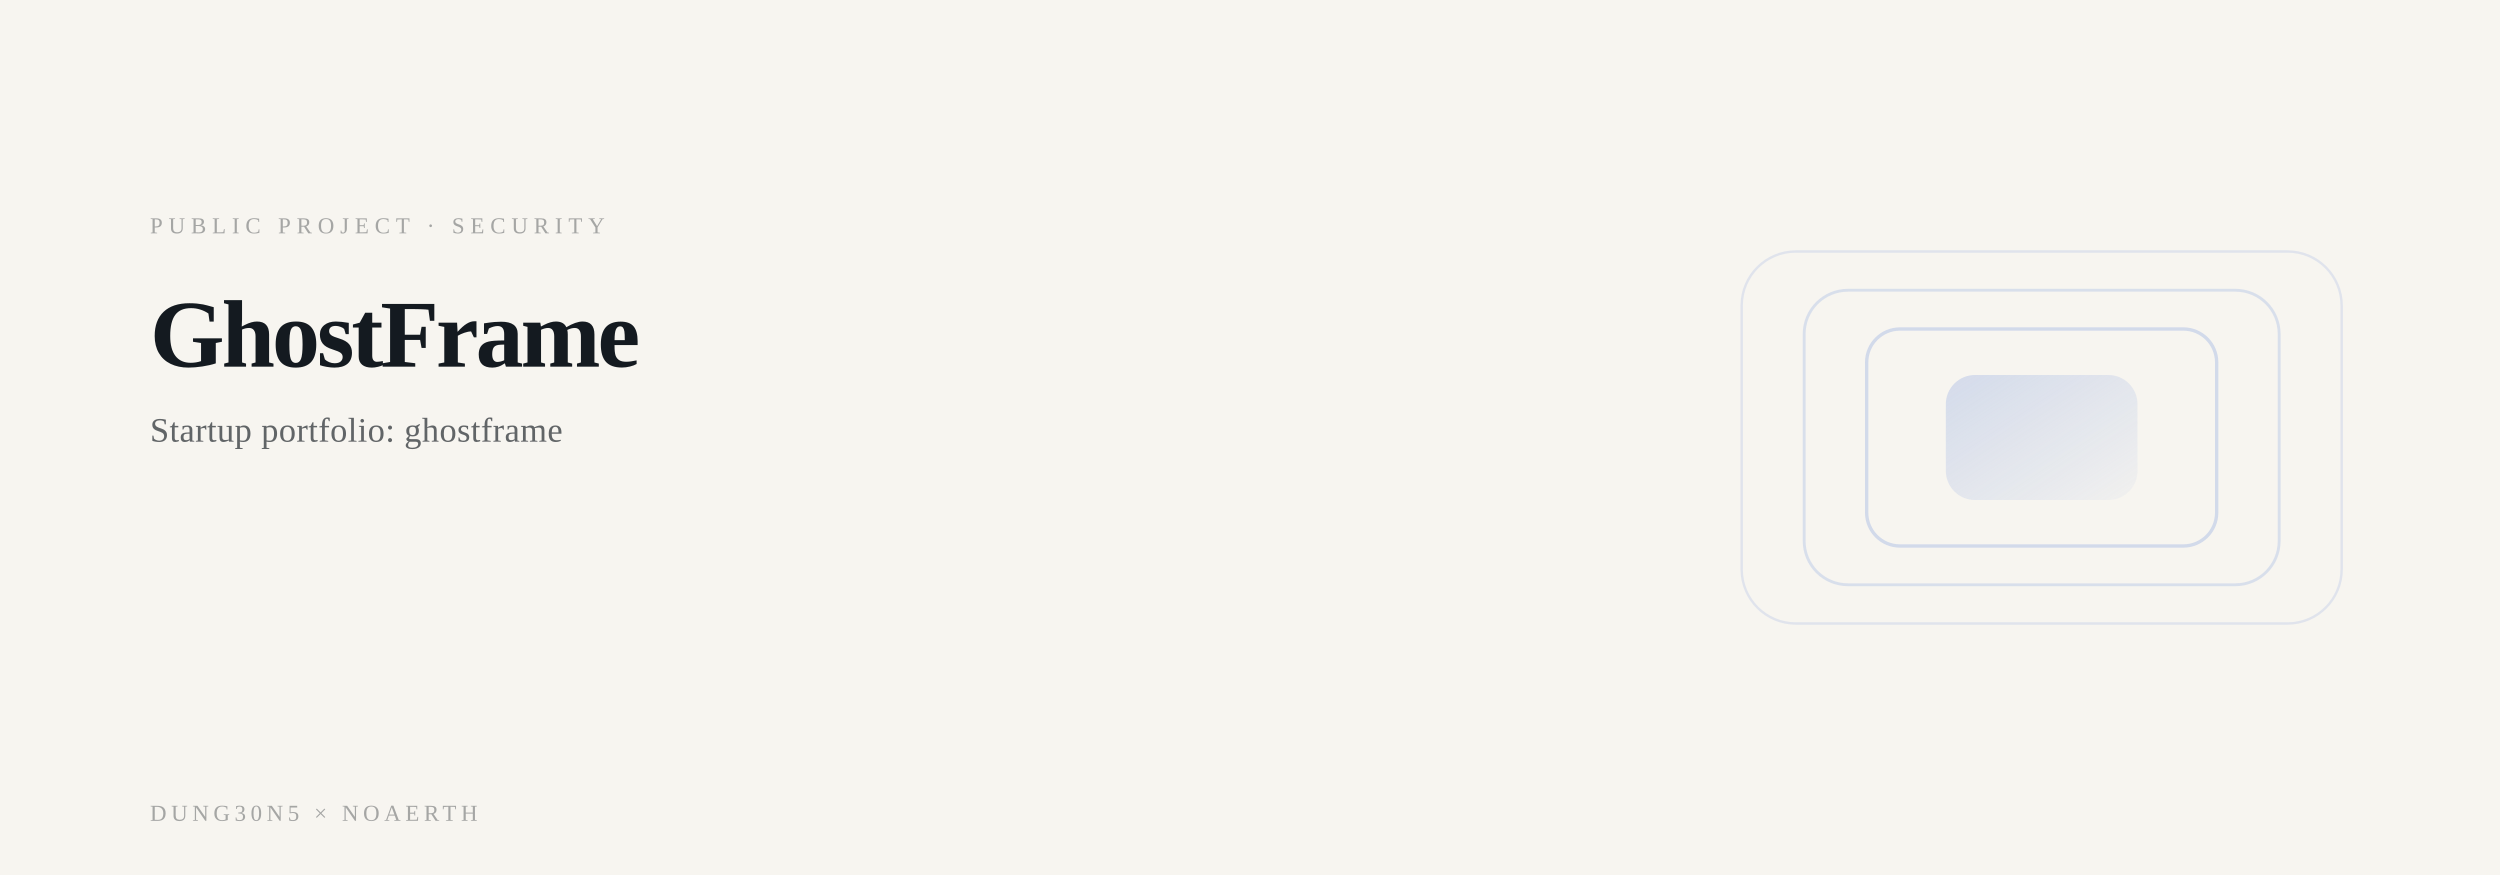
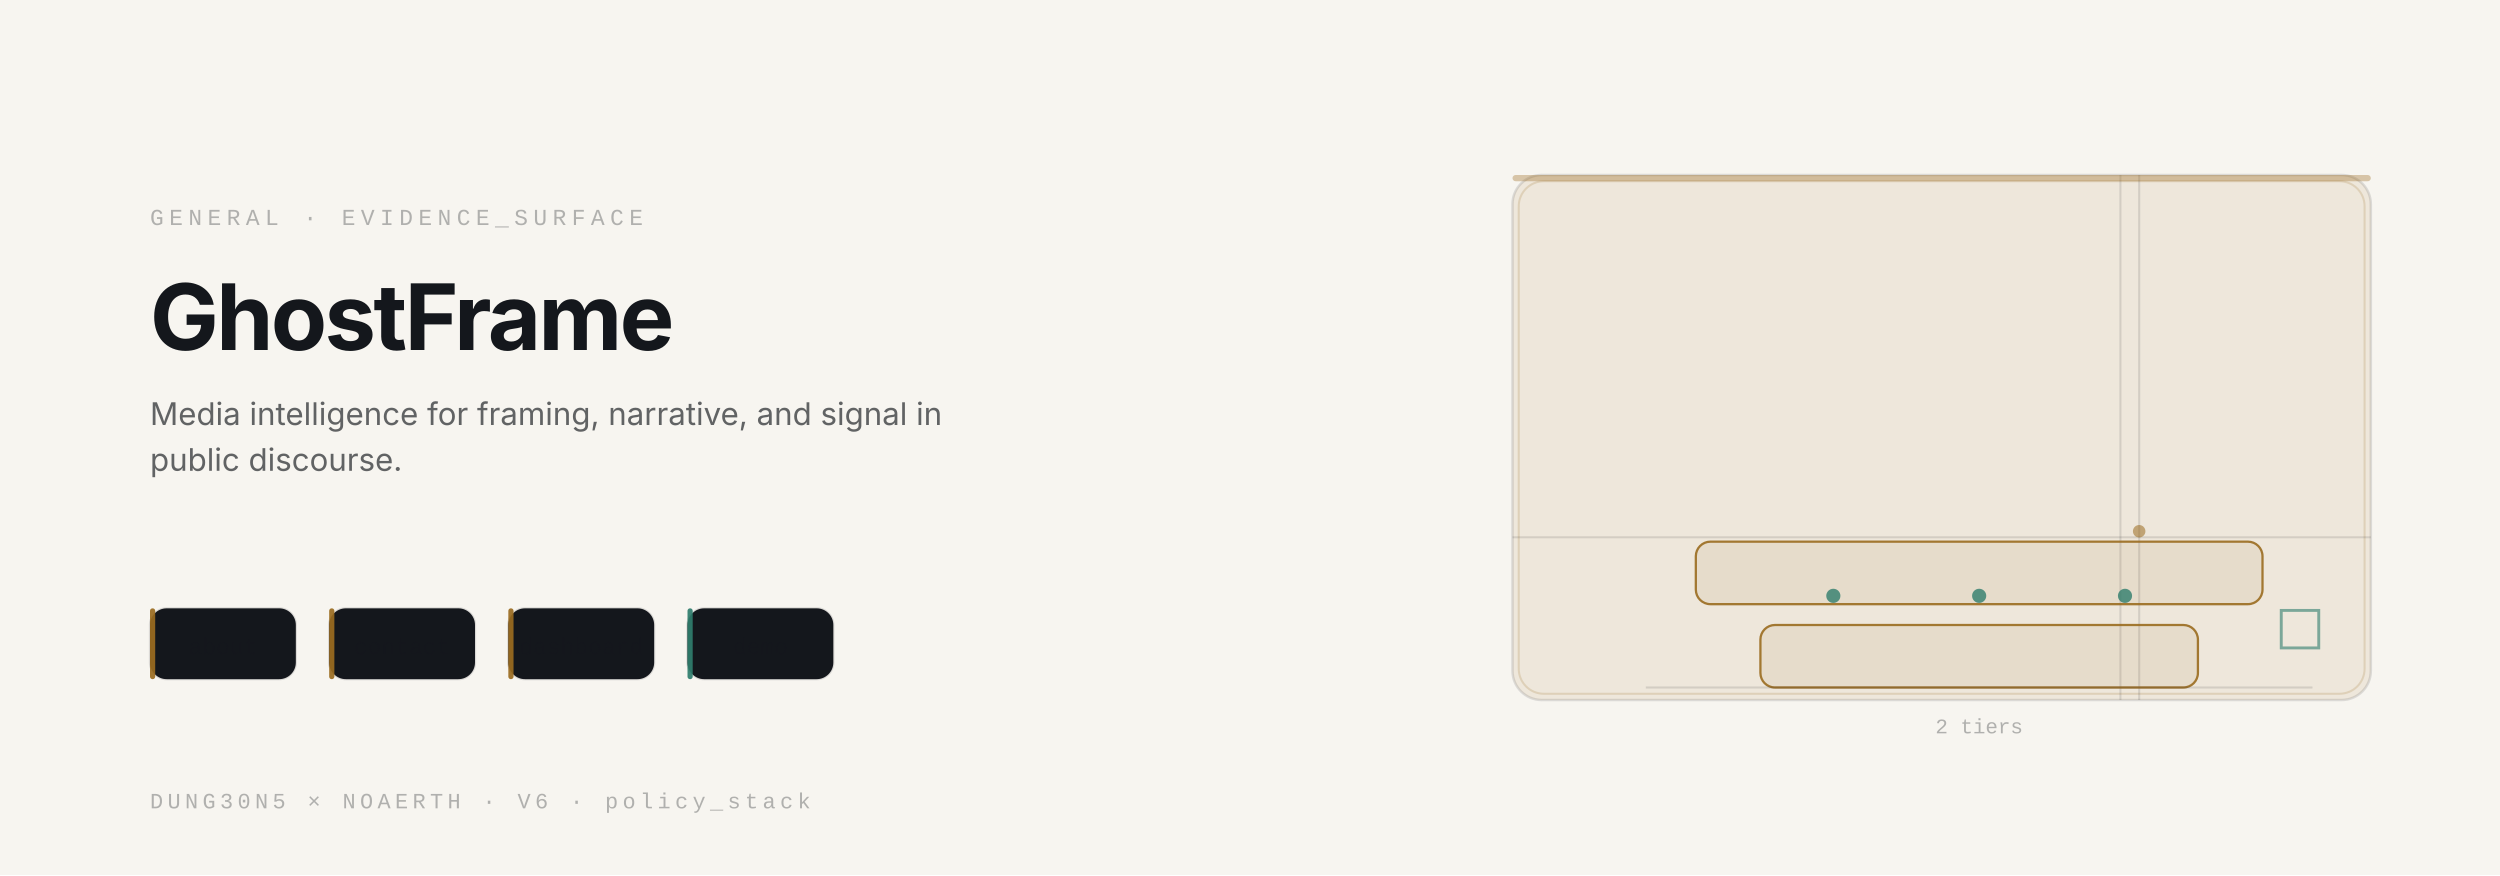
- <svg xmlns="http://www.w3.org/2000/svg" viewBox="0 0 1200 420" width="1200" height="420" role="img" aria-label="GhostFrame: nested policy frames with a visible boundary edge. Motion depicts policy surfaces assemble into a readable security posture.">
-   <defs>
-     <linearGradient id="hero-ghostframe-light-a" x1="0" y1="0" x2="1" y2="1">
-       <stop offset="0" stop-color="#8fa8e0" stop-opacity="0.85" />
-       <stop offset="1" stop-color="#8fa8e0" stop-opacity="0.15" />
-     </linearGradient>
-   </defs>
+ <svg xmlns="http://www.w3.org/2000/svg" viewBox="0 0 1200 420" width="1200" height="420" role="img" aria-label="GhostFrame: claims stack into tiers, and evidence is carried up to be checked">
  <rect width="1200" height="420" fill="#f7f5f0" />
-   <rect x="896" y="157.92" width="168" height="104.16" rx="16" fill="none" stroke="#8fa8e0" stroke-width="1.60" opacity="0.36" />
-   <rect x="866" y="139.32" width="228" height="141.36" rx="21" fill="none" stroke="#8fa8e0" stroke-width="1.38" opacity="0.29" />
-   <rect x="836" y="120.72" width="288" height="178.56" rx="26" fill="none" stroke="#8fa8e0" stroke-width="1.16" opacity="0.23" />
-   <rect x="934" y="180" width="92" height="60" rx="14" fill="url(#hero-ghostframe-light-a)" opacity="0.40" />
-   <text x="72" y="112" fill="#141a205c" font-size="11" letter-spacing="2.8">PUBLIC PROJECT · SECURITY</text>
-   <text x="72" y="176" fill="#141a20" font-size="46" font-weight="660" letter-spacing="-1.4">GhostFrame</text>
-   <text x="72" y="212" fill="#141a20a8" font-size="16.5" letter-spacing="0.2">Startup portfolio: ghostframe</text>
-   <rect x="72" y="266" width="106" height="40" rx="9" fill="#141a20" fill-opacity="0.05" stroke="#f4efe424" stroke-width="1.1" opacity="0">
-     <animate attributeName="opacity" from="0" to="1" dur="0.5s" begin="0.50s" fill="freeze" />
-   </rect>
-   <rect x="72" y="266" width="2.5" height="40" rx="1.2" fill="#8fa8e0" opacity="0">
-     <animate attributeName="opacity" from="0" to="0.9" dur="0.5s" begin="0.50s" fill="freeze" />
-   </rect>
-   <text x="125" y="291" fill="#141a20" font-size="11.5" text-anchor="middle" font-family="ui-monospace,SFMono-Regular,Menlo,monospace" opacity="0">policy<animate attributeName="opacity" from="0" to="1" dur="0.5s" begin="0.65s" fill="freeze" />
-   </text>
-   <rect x="194" y="266" width="106" height="40" rx="9" fill="#141a20" fill-opacity="0.05" stroke="#f4efe424" stroke-width="1.1" opacity="0">
-     <animate attributeName="opacity" from="0" to="1" dur="0.5s" begin="1.00s" fill="freeze" />
-   </rect>
-   <rect x="194" y="266" width="2.5" height="40" rx="1.2" fill="#8fa8e0" opacity="0">
-     <animate attributeName="opacity" from="0" to="0.9" dur="0.5s" begin="1.00s" fill="freeze" />
-   </rect>
-   <text x="247" y="291" fill="#141a20" font-size="11.5" text-anchor="middle" font-family="ui-monospace,SFMono-Regular,Menlo,monospace" opacity="0">control<animate attributeName="opacity" from="0" to="1" dur="0.5s" begin="1.15s" fill="freeze" />
-   </text>
-   <rect x="316" y="266" width="106" height="40" rx="9" fill="#141a20" fill-opacity="0.05" stroke="#f4efe424" stroke-width="1.1" opacity="0">
-     <animate attributeName="opacity" from="0" to="1" dur="0.5s" begin="1.50s" fill="freeze" />
-   </rect>
-   <rect x="316" y="266" width="2.5" height="40" rx="1.2" fill="#e7c27a" opacity="0">
-     <animate attributeName="opacity" from="0" to="0.9" dur="0.5s" begin="1.50s" fill="freeze" />
-   </rect>
-   <text x="369" y="291" fill="#141a20" font-size="11.5" text-anchor="middle" font-family="ui-monospace,SFMono-Regular,Menlo,monospace" opacity="0">evidence<animate attributeName="opacity" from="0" to="1" dur="0.5s" begin="1.65s" fill="freeze" />
-   </text>
-   <text x="72" y="394" fill="#141a205c" font-size="11" letter-spacing="2.2">DUNG30N5 × NOAERTH</text>
+   <text x="72" y="108" font-family="ui-monospace, SFMono-Regular, Menlo, Monaco, Consolas, 'Liberation Mono', monospace" font-size="11" letter-spacing="2.6" fill="#14171c4f">GENERAL · EVIDENCE_SURFACE</text>
+   <text x="72" y="168" font-family="-apple-system, BlinkMacSystemFont, 'Segoe UI', Inter, Helvetica, Arial, sans-serif" font-size="44" font-weight="660" letter-spacing="-1.2" fill="#14171c">GhostFrame</text>
+   <text x="72" y="204" font-family="-apple-system, BlinkMacSystemFont, 'Segoe UI', Inter, Helvetica, Arial, sans-serif" font-size="15" fill="#14171ca8">Media intelligence for framing, narrative, and signal in</text>
+   <text x="72" y="226" font-family="-apple-system, BlinkMacSystemFont, 'Segoe UI', Inter, Helvetica, Arial, sans-serif" font-size="15" fill="#14171ca8">public discourse.</text>
+   <rect x="72.0" y="292.0" width="70.0" height="34.0" rx="8" fill="#14171c" stroke="#14171c1f" stroke-width="1.1" />
+   <rect x="72.0" y="292.0" width="2.5" height="34.0" rx="1.2" fill="#9a6b1f" opacity="0.92" />
+   <text x="107.0" y="314" font-family="ui-monospace, SFMono-Regular, Menlo, Monaco, Consolas, 'Liberation Mono', monospace" font-size="11" fill="#14171c" fill-opacity="0.82" text-anchor="middle">about</text>
+   <rect x="158.0" y="292.0" width="70.0" height="34.0" rx="8" fill="#14171c" stroke="#14171c1f" stroke-width="1.1" />
+   <rect x="158.0" y="292.0" width="2.5" height="34.0" rx="1.2" fill="#9a6b1f" opacity="0.92" />
+   <text x="193.0" y="314" font-family="ui-monospace, SFMono-Regular, Menlo, Monaco, Consolas, 'Liberation Mono', monospace" font-size="11" fill="#14171c" fill-opacity="0.82" text-anchor="middle">contact</text>
+   <rect x="244.0" y="292.0" width="70.0" height="34.0" rx="8" fill="#14171c" stroke="#14171c1f" stroke-width="1.1" />
+   <rect x="244.0" y="292.0" width="2.5" height="34.0" rx="1.2" fill="#9a6b1f" opacity="0.92" />
+   <text x="279.0" y="314" font-family="ui-monospace, SFMono-Regular, Menlo, Monaco, Consolas, 'Liberation Mono', monospace" font-size="11" fill="#14171c" fill-opacity="0.82" text-anchor="middle">dashboard</text>
+   <rect x="330.0" y="292.0" width="70.0" height="34.0" rx="8" fill="#14171c" stroke="#14171c1f" stroke-width="1.1" />
+   <rect x="330.0" y="292.0" width="2.5" height="34.0" rx="1.2" fill="#2f7d6c" opacity="0.92" />
+   <text x="365.0" y="314" font-family="ui-monospace, SFMono-Regular, Menlo, Monaco, Consolas, 'Liberation Mono', monospace" font-size="11" fill="#14171c" fill-opacity="0.82" text-anchor="middle">demo</text>
+   <rect x="726.0" y="84.0" width="412.0" height="252.0" rx="14" fill="#9a6b1f" fill-opacity="0.10" />
+   <rect x="729.0" y="87.0" width="406.0" height="246.0" rx="12" fill="none" stroke="#9a6b1f" stroke-width="1" stroke-opacity="0.18" />
+   <rect x="726.0" y="84.0" width="412.0" height="252.0" rx="14" fill="none" stroke="#14171c1f" stroke-width="1.2" />
+   <line x1="1026.8" y1="84.0" x2="1026.8" y2="336.0" stroke="#14171c1f" stroke-width="1" />
+   <line x1="1017.8" y1="84.0" x2="1017.8" y2="336.0" stroke="#14171c1f" stroke-width="1" />
+   <line x1="726.0" y1="257.9" x2="1138.0" y2="257.9" stroke="#14171c1f" stroke-width="1" />
+   <circle cx="1026.8" cy="255.0" r="3" fill="#9a6b1f" opacity="0.55" />
+   <rect x="726.0" y="84.0" width="412.0" height="3" rx="1.5" fill="#9a6b1f" opacity="0.35" />
+   <path d="M1095.0 293.0 h18 v18 h-18 z" fill="none" stroke="#2f7d6c" stroke-width="1.4" opacity="0.6" />
+   <rect x="845.0" y="300.0" width="210.0" height="30" rx="7" fill="#9a6b1f" fill-opacity="0.09" stroke="#9a6b1f" stroke-width="1.1" opacity="0.9" />
+   <rect x="814.0" y="260.0" width="272.0" height="30" rx="7" fill="#9a6b1f" fill-opacity="0.09" stroke="#9a6b1f" stroke-width="1.1" opacity="0.9" />
+   <circle cx="880" cy="286" r="3.4" fill="#2f7d6c" opacity="0.8" />
+   <circle cx="950" cy="286" r="3.4" fill="#2f7d6c" opacity="0.8" />
+   <circle cx="1020" cy="286" r="3.4" fill="#2f7d6c" opacity="0.8" />
+   <line x1="790" y1="330" x2="1110" y2="330" stroke="#14171c1f" stroke-width="1" />
+   <text x="950" y="352" font-family="ui-monospace, SFMono-Regular, Menlo, Monaco, Consolas, 'Liberation Mono', monospace" font-size="10" fill="#14171c4f" text-anchor="middle">2 tiers</text>
+   <text x="72" y="388" font-family="ui-monospace, SFMono-Regular, Menlo, Monaco, Consolas, 'Liberation Mono', monospace" font-size="10.5" letter-spacing="2.1" fill="#14171c4f">DUNG30N5 × NOAERTH · V6 · policy_stack</text>
</svg>
